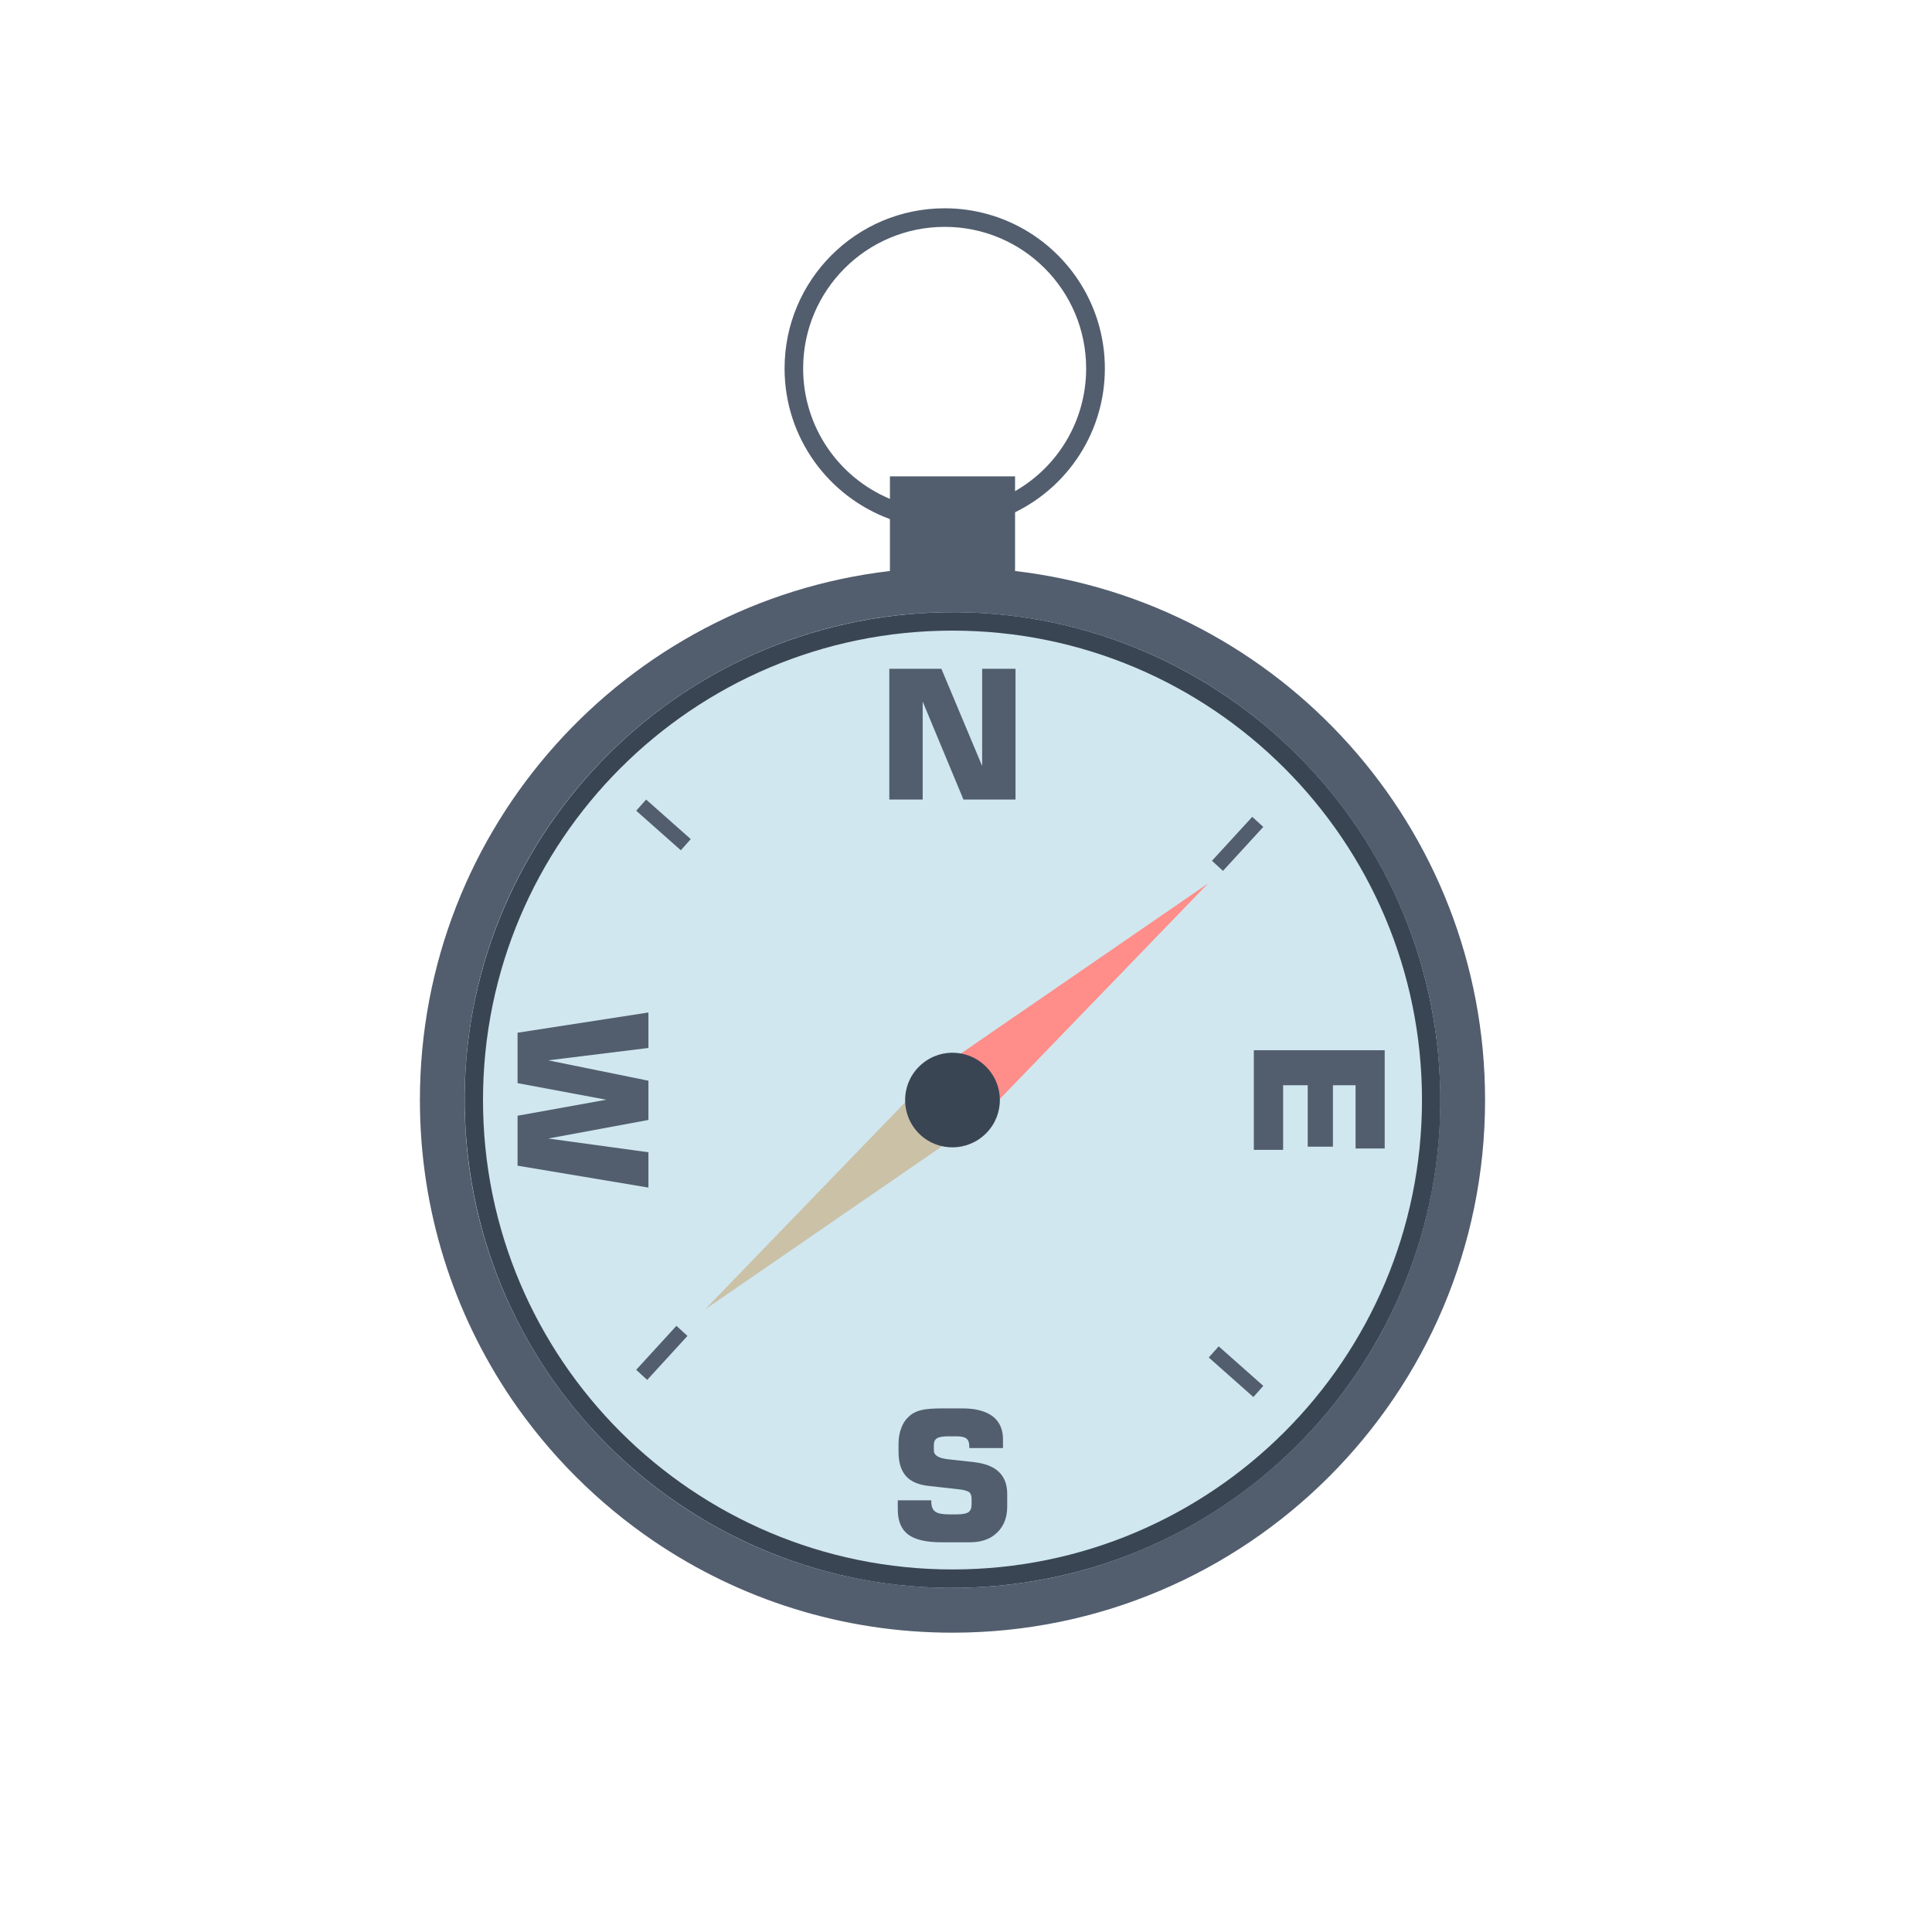
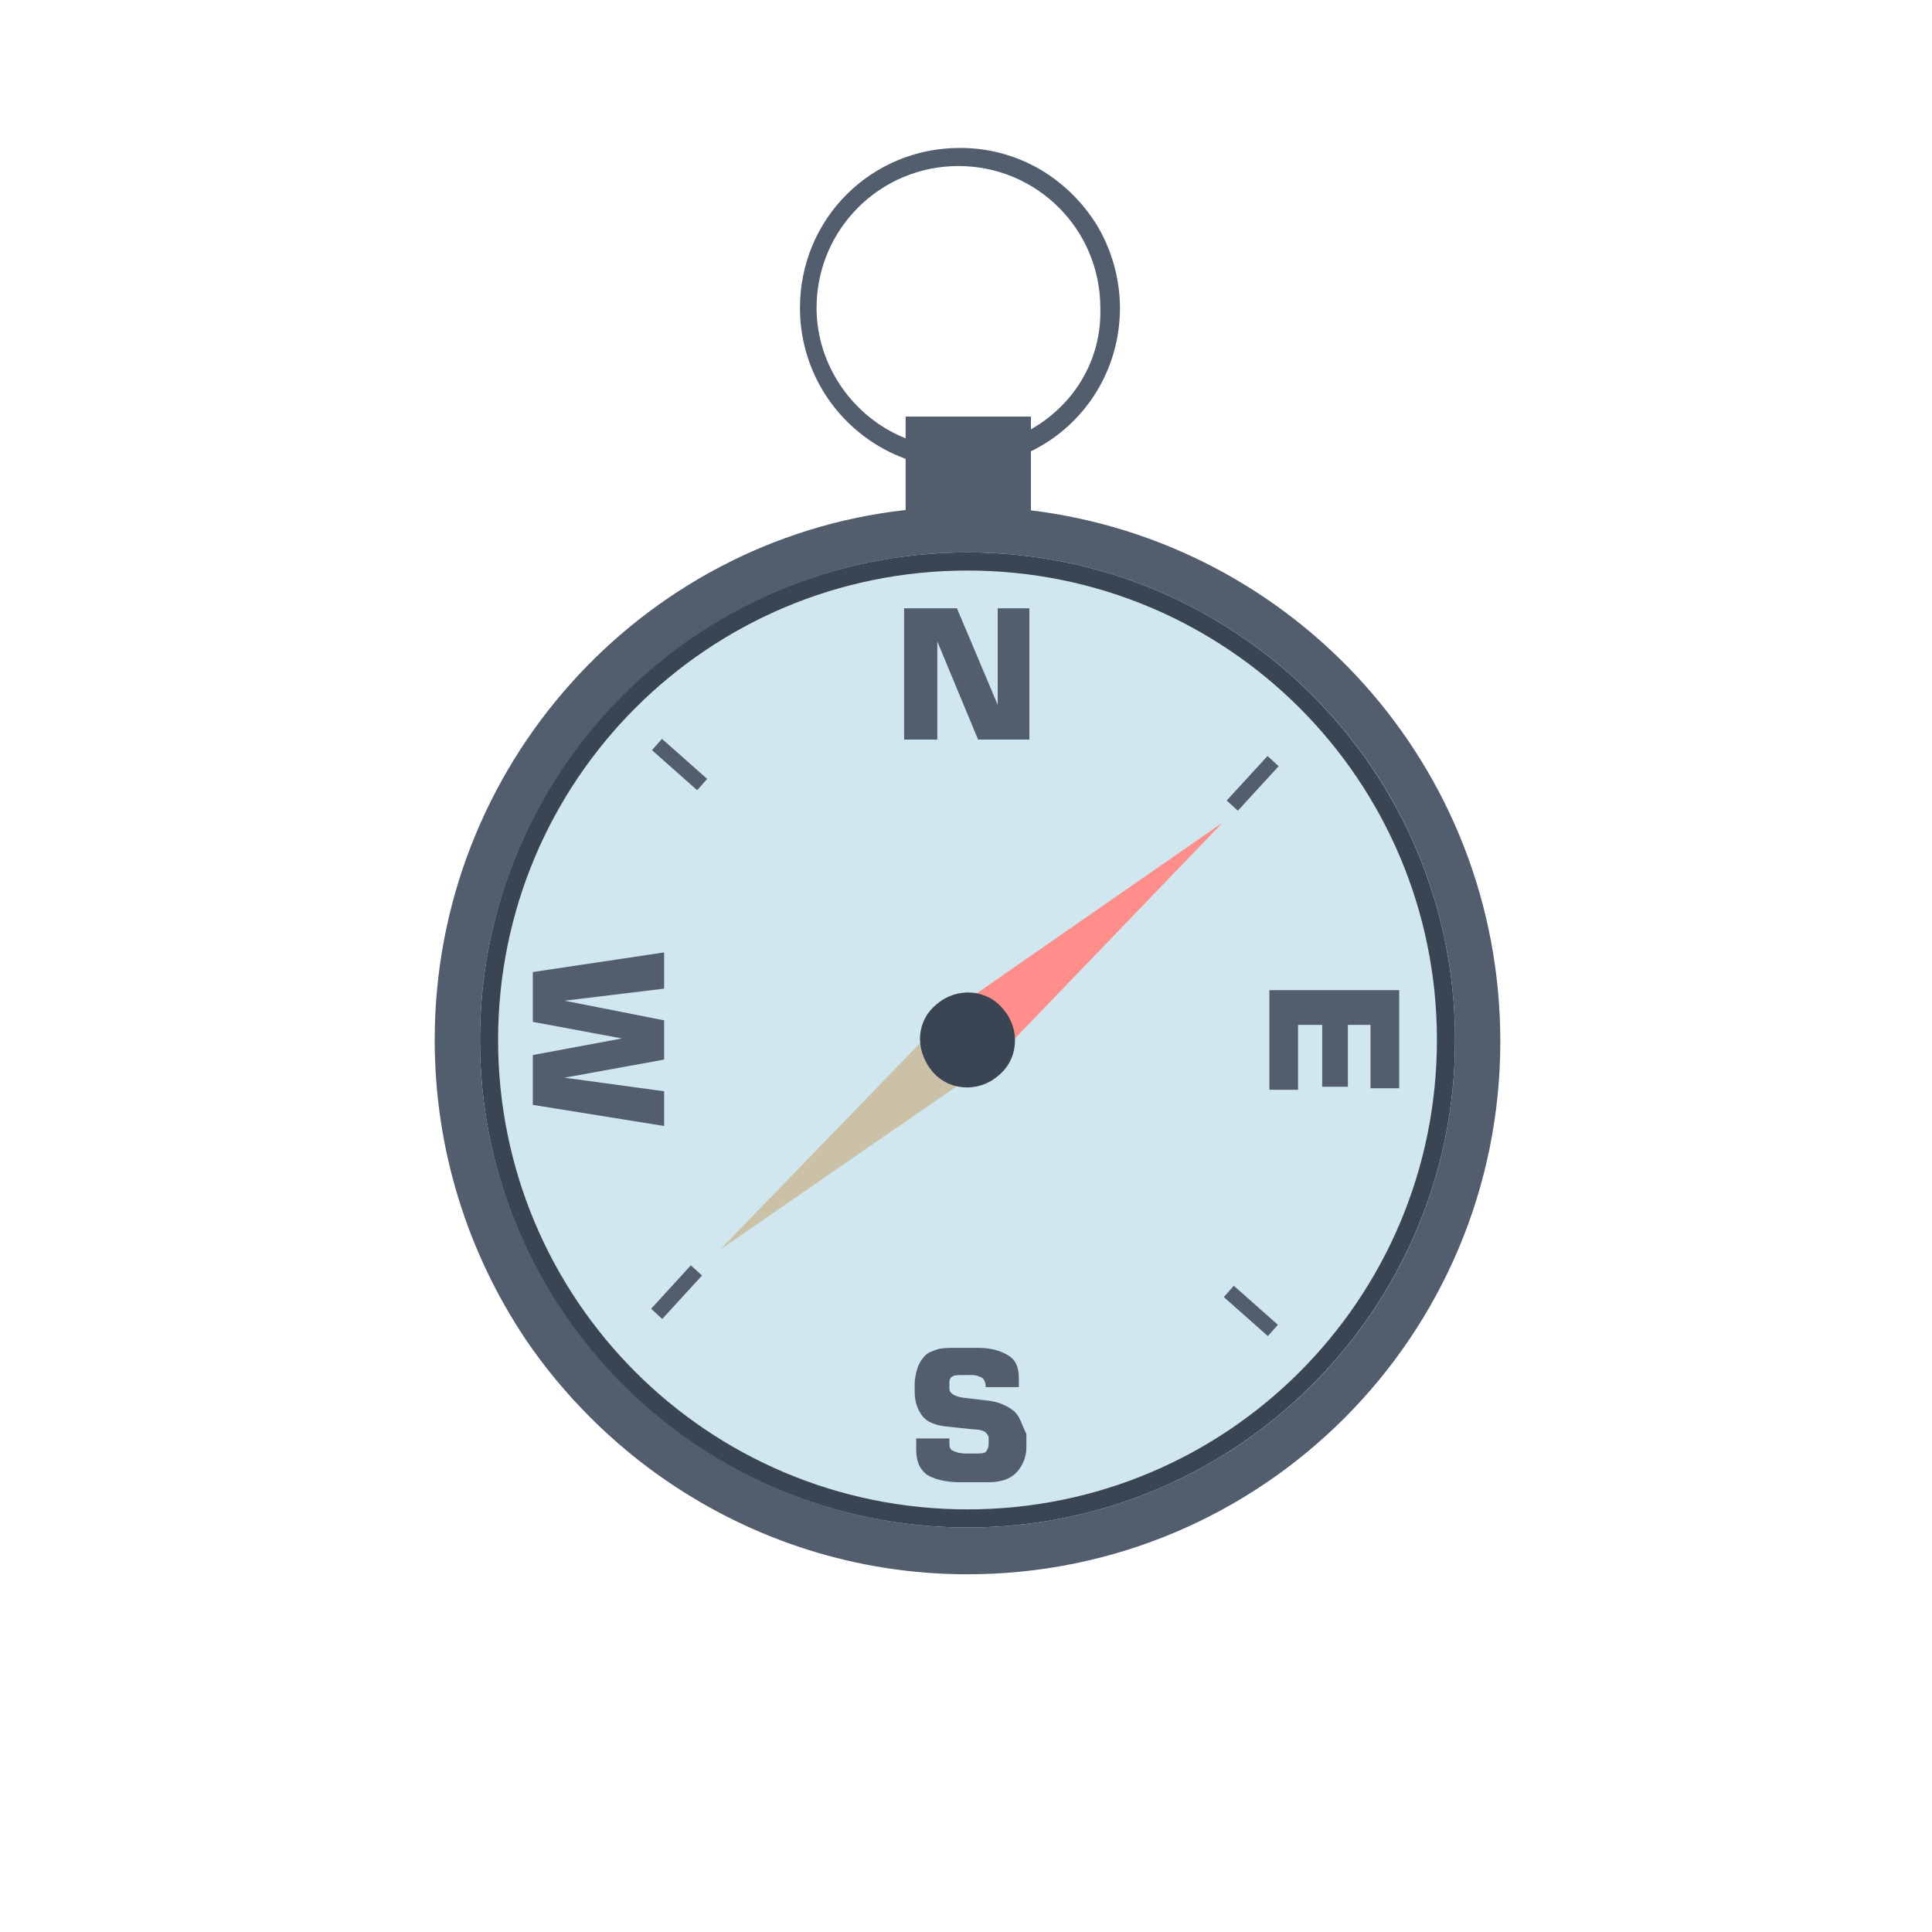
<svg xmlns="http://www.w3.org/2000/svg" version="1.1" id="图层_1" x="0px" y="0px" viewBox="0 0 128 128" style="enable-background:new 0 0 128 128;" xml:space="preserve">
  <style type="text/css">
	.st0{fill:#525E6E;}
	.st1{fill:#3A4554;}
	.st2{fill:#D0E7EF;}
	.st3{fill:#FF8D89;}
	.st4{fill:#CBC1A7;}
</style>
  <g>
    <g>
      <g>
        <g>
          <g>
            <g>
-               <path class="st0" d="M67.25,37.83c-1.36-0.16-2.75-0.24-4.15-0.24c-1.4,0-2.78,0.08-4.14,0.24        c-17.53,2.05-31.14,16.96-31.14,35.05c0,7.32,2.23,14.12,6.04,19.76c2.53,3.73,5.76,6.96,9.48,9.48        c5.64,3.82,12.44,6.05,19.76,6.05c19.49,0,35.29-15.8,35.29-35.29C98.39,54.79,84.78,39.88,67.25,37.83z M63.1,105.2        c-17.85,0-32.32-14.47-32.32-32.32c0-17.85,14.47-32.32,32.32-32.32c17.85,0,32.32,14.47,32.32,32.32        C95.42,90.73,80.95,105.2,63.1,105.2z" />
-               <ellipse transform="matrix(0.9957 -0.0925 0.0925 0.9957 -6.4737 6.1527)" class="st1" cx="63.11" cy="72.88" rx="32.32" ry="32.32" />
-               <path class="st2" d="M94.21,72.88c0,17.18-13.93,31.1-31.1,31.1S32,90.06,32,72.88c0-17.18,13.93-31.1,31.1-31.1        S94.21,55.7,94.21,72.88z" />
+               <path class="st0" d="M68.2,33.8c-1.4-0.2-2.8-0.2-4.2-0.2s-2.8,0.1-4.1,0.2c-17.5,2-31.1,17-31.1,35.1c0,7.3,2.2,14.1,6,19.8        c2.5,3.7,5.8,7,9.5,9.5c5.6,3.8,12.4,6.1,19.8,6.1c19.5,0,35.3-15.8,35.3-35.3C99.4,50.8,85.8,35.9,68.2,33.8z M64.1,101.2        c-17.8,0-32.3-14.5-32.3-32.3s14.5-32.3,32.3-32.3S96.4,51,96.4,68.9S81.9,101.2,64.1,101.2z" />
+               <ellipse class="st1" cx="64.1" cy="68.9" rx="32.3" ry="32.3" />
+               <path class="st2" d="M95.2,68.9c0,17.2-13.9,31.1-31.1,31.1S33,86.1,33,68.9s13.9-31.1,31.1-31.1S95.2,51.7,95.2,68.9z" />
            </g>
-             <path class="st0" d="M65.07,44.31v6.44l-2.7-6.44h-3.45v8.66h2.21v-6.49l2.7,6.49h3.45v-8.66H65.07z" />
-             <path class="st0" d="M83.07,69.58v6.6h1.94V71.9h1.63v4.07h1.67V71.9h1.5v4.19h1.93v-6.51H83.07z" />
-             <path class="st0" d="M66.18,97.52c-0.36-0.35-0.91-0.56-1.65-0.65l-1.72-0.19c-0.62-0.07-0.94-0.26-0.94-0.58v-0.36       c0-0.22,0.07-0.37,0.21-0.45c0.14-0.09,0.39-0.13,0.76-0.13h0.53c0.32,0,0.54,0.05,0.66,0.15c0.13,0.1,0.19,0.28,0.19,0.54       v0.09h2.23v-0.59c0-0.66-0.23-1.17-0.69-1.52c-0.46-0.34-1.12-0.52-1.98-0.52h-1.4c-0.59,0-1.04,0.04-1.33,0.11       c-0.3,0.07-0.56,0.19-0.77,0.37c-0.24,0.2-0.43,0.46-0.55,0.78c-0.13,0.31-0.2,0.67-0.2,1.07v0.54c0,0.71,0.17,1.25,0.49,1.61       c0.32,0.37,0.84,0.59,1.54,0.66l1.88,0.21c0.4,0.04,0.65,0.11,0.77,0.2c0.11,0.09,0.16,0.24,0.16,0.44v0.38       c0,0.24-0.07,0.41-0.21,0.51c-0.14,0.09-0.39,0.14-0.74,0.14h-0.58c-0.42,0-0.72-0.06-0.89-0.19       c-0.16-0.12-0.25-0.34-0.25-0.66V99.4h-2.22v0.6c0,0.76,0.22,1.31,0.68,1.66c0.46,0.35,1.2,0.52,2.21,0.52h1.89       c0.76,0,1.36-0.21,1.8-0.64c0.45-0.43,0.67-1.01,0.67-1.72v-0.84C66.73,98.36,66.55,97.87,66.18,97.52z" />
-             <path class="st0" d="M42.96,67.08l-8.67,1.34v3.34l5.88,1.1l-5.88,1.06v3.31l8.67,1.45v-2.34l-6.64-0.91l6.64-1.23v-2.6       l-6.64-1.35l6.64-0.82V67.08z" />
+             <path class="st0" d="M66.1,40.3v6.4l-2.7-6.4h-3.5V49h2.2v-6.5l2.7,6.5h3.4v-8.7H66.1z" />
+             <path class="st0" d="M84.1,65.6v6.6H86v-4.3h1.6V72h1.7v-4.1h1.5v4.2h1.9v-6.5H84.1z" />
+             <path class="st0" d="M67.2,93.5c-0.4-0.3-0.9-0.6-1.7-0.7l-1.7-0.2c-0.6-0.1-0.9-0.3-0.9-0.6v-0.4c0-0.2,0.1-0.4,0.2-0.4       c0.1-0.1,0.4-0.1,0.8-0.1h0.5c0.3,0,0.5,0.1,0.7,0.2c0.1,0.1,0.2,0.3,0.2,0.5v0.1h2.2v-0.6c0-0.7-0.2-1.2-0.7-1.5       c-0.5-0.3-1.1-0.5-2-0.5h-1.4c-0.6,0-1,0-1.3,0.1c-0.3,0.1-0.6,0.2-0.8,0.4c-0.2,0.2-0.4,0.5-0.5,0.8c-0.1,0.3-0.2,0.7-0.2,1.1       v0.5c0,0.7,0.2,1.2,0.5,1.6c0.3,0.4,0.8,0.6,1.5,0.7l1.9,0.2c0.4,0,0.7,0.1,0.8,0.2c0.1,0.1,0.2,0.2,0.2,0.4v0.4       c0,0.2-0.1,0.4-0.2,0.5c-0.1,0.1-0.4,0.1-0.7,0.1h-0.6c-0.4,0-0.7-0.1-0.9-0.2c-0.2-0.1-0.2-0.3-0.2-0.7v-0.1h-2.2V96       c0,0.8,0.2,1.3,0.7,1.7c0.5,0.3,1.2,0.5,2.2,0.5h1.9c0.8,0,1.4-0.2,1.8-0.6c0.4-0.4,0.7-1,0.7-1.7V95       C67.7,94.4,67.6,93.9,67.2,93.5z" />
+             <path class="st0" d="M44,63.1l-8.7,1.3v3.3l5.9,1.1l-5.9,1.1v3.3l8.7,1.4v-2.3l-6.6-0.9l6.6-1.2v-2.6l-6.6-1.3l6.6-0.8V63.1z" />
            <g>
-               <polygon class="st3" points="61.96,70.97 80.04,58.53 64.79,74.31       " />
-               <polygon class="st4" points="64.79,74.31 46.7,86.76 61.96,70.97       " />
-               <path class="st1" d="M65.13,75.27c-1.32,1.12-3.3,0.96-4.42-0.36c-1.12-1.32-0.96-3.3,0.37-4.42c1.32-1.12,3.3-0.96,4.42,0.37        C66.62,72.17,66.46,74.15,65.13,75.27z" />
+               <polygon class="st3" points="63,67 81,54.5 65.8,70.3       " />
+               <polygon class="st4" points="65.8,70.3 47.7,82.8 63,67       " />
+               <path class="st1" d="M66.1,71.3c-1.3,1.1-3.3,1-4.4-0.4s-1-3.3,0.4-4.4c1.3-1.1,3.3-1,4.4,0.4C67.6,68.2,67.5,70.2,66.1,71.3z        " />
            </g>
-             <rect x="58.96" y="31.56" class="st0" width="8.29" height="8.07" />
-             <path class="st0" d="M71.6,18.81c-0.86-1.38-2.03-2.55-3.41-3.41c-1.62-1.01-3.54-1.6-5.6-1.6c-5.86,0-10.61,4.75-10.61,10.61       c0,4.59,2.91,8.49,6.98,9.98c1.13,0.4,2.36,0.63,3.63,0.63c1.67,0,3.25-0.39,4.66-1.08c3.52-1.72,5.95-5.34,5.95-9.53       C73.2,22.35,72.61,20.43,71.6,18.81z M67.25,32.54c-1.37,0.79-2.96,1.24-4.66,1.24c-1.29,0-2.52-0.26-3.63-0.73       c-3.38-1.41-5.75-4.75-5.75-8.64c0-5.18,4.2-9.38,9.38-9.38c5.18,0,9.37,4.2,9.37,9.38C71.96,27.89,70.07,30.93,67.25,32.54z" />
+             <rect x="60" y="27.6" class="st0" width="8.3" height="8.1" />
+             <path class="st0" d="M72.6,14.8c-0.9-1.4-2-2.5-3.4-3.4c-1.6-1-3.5-1.6-5.6-1.6C57.7,9.8,53,14.5,53,20.4c0,4.6,2.9,8.5,7,10       c1.1,0.4,2.4,0.6,3.6,0.6c1.7,0,3.2-0.4,4.7-1.1c3.5-1.7,5.9-5.3,5.9-9.5C74.2,18.4,73.6,16.4,72.6,14.8z M68.2,28.5       c-1.4,0.8-3,1.2-4.7,1.2c-1.3,0-2.5-0.3-3.6-0.7c-3.4-1.4-5.8-4.8-5.8-8.6c0-5.2,4.2-9.4,9.4-9.4s9.4,4.2,9.4,9.4       C73,23.9,71.1,26.9,68.2,28.5z" />
          </g>
          <g>
            <g>
-               <rect x="80.02" y="55.41" transform="matrix(0.6759 -0.737 0.737 0.6759 -14.6267 78.552)" class="st0" width="3.95" height="0.99" />
-               <rect x="43.46" y="52.68" transform="matrix(0.6633 -0.7484 0.7484 0.6633 -26.1015 51.296)" class="st0" width="0.99" height="3.95" />
+               <rect x="81" y="51.4" transform="matrix(0.6759 -0.737 0.737 0.6759 -11.3567 77.9911)" class="st0" width="4" height="1" />
+               <rect x="44.5" y="48.7" transform="matrix(0.6633 -0.7484 0.7484 0.6633 -22.7689 50.7011)" class="st0" width="1" height="4" />
            </g>
          </g>
          <g>
            <g>
-               <rect x="41.87" y="89.14" transform="matrix(0.6751 -0.7377 0.7377 0.6751 -51.8766 61.4634)" class="st0" width="3.95" height="0.99" />
-               <rect x="81.4" y="88.91" transform="matrix(0.6632 -0.7484 0.7484 0.6632 -40.4409 91.8932)" class="st0" width="0.99" height="3.95" />
+               <rect x="42.9" y="85.1" transform="matrix(0.6751 -0.7377 0.7377 0.6751 -48.6014 60.9048)" class="st0" width="3.9" height="1" />
+               <rect x="82.4" y="84.9" transform="matrix(0.6632 -0.7484 0.7484 0.6632 -37.1058 91.2956)" class="st0" width="1" height="3.9" />
            </g>
          </g>
        </g>
      </g>
    </g>
  </g>
</svg>
